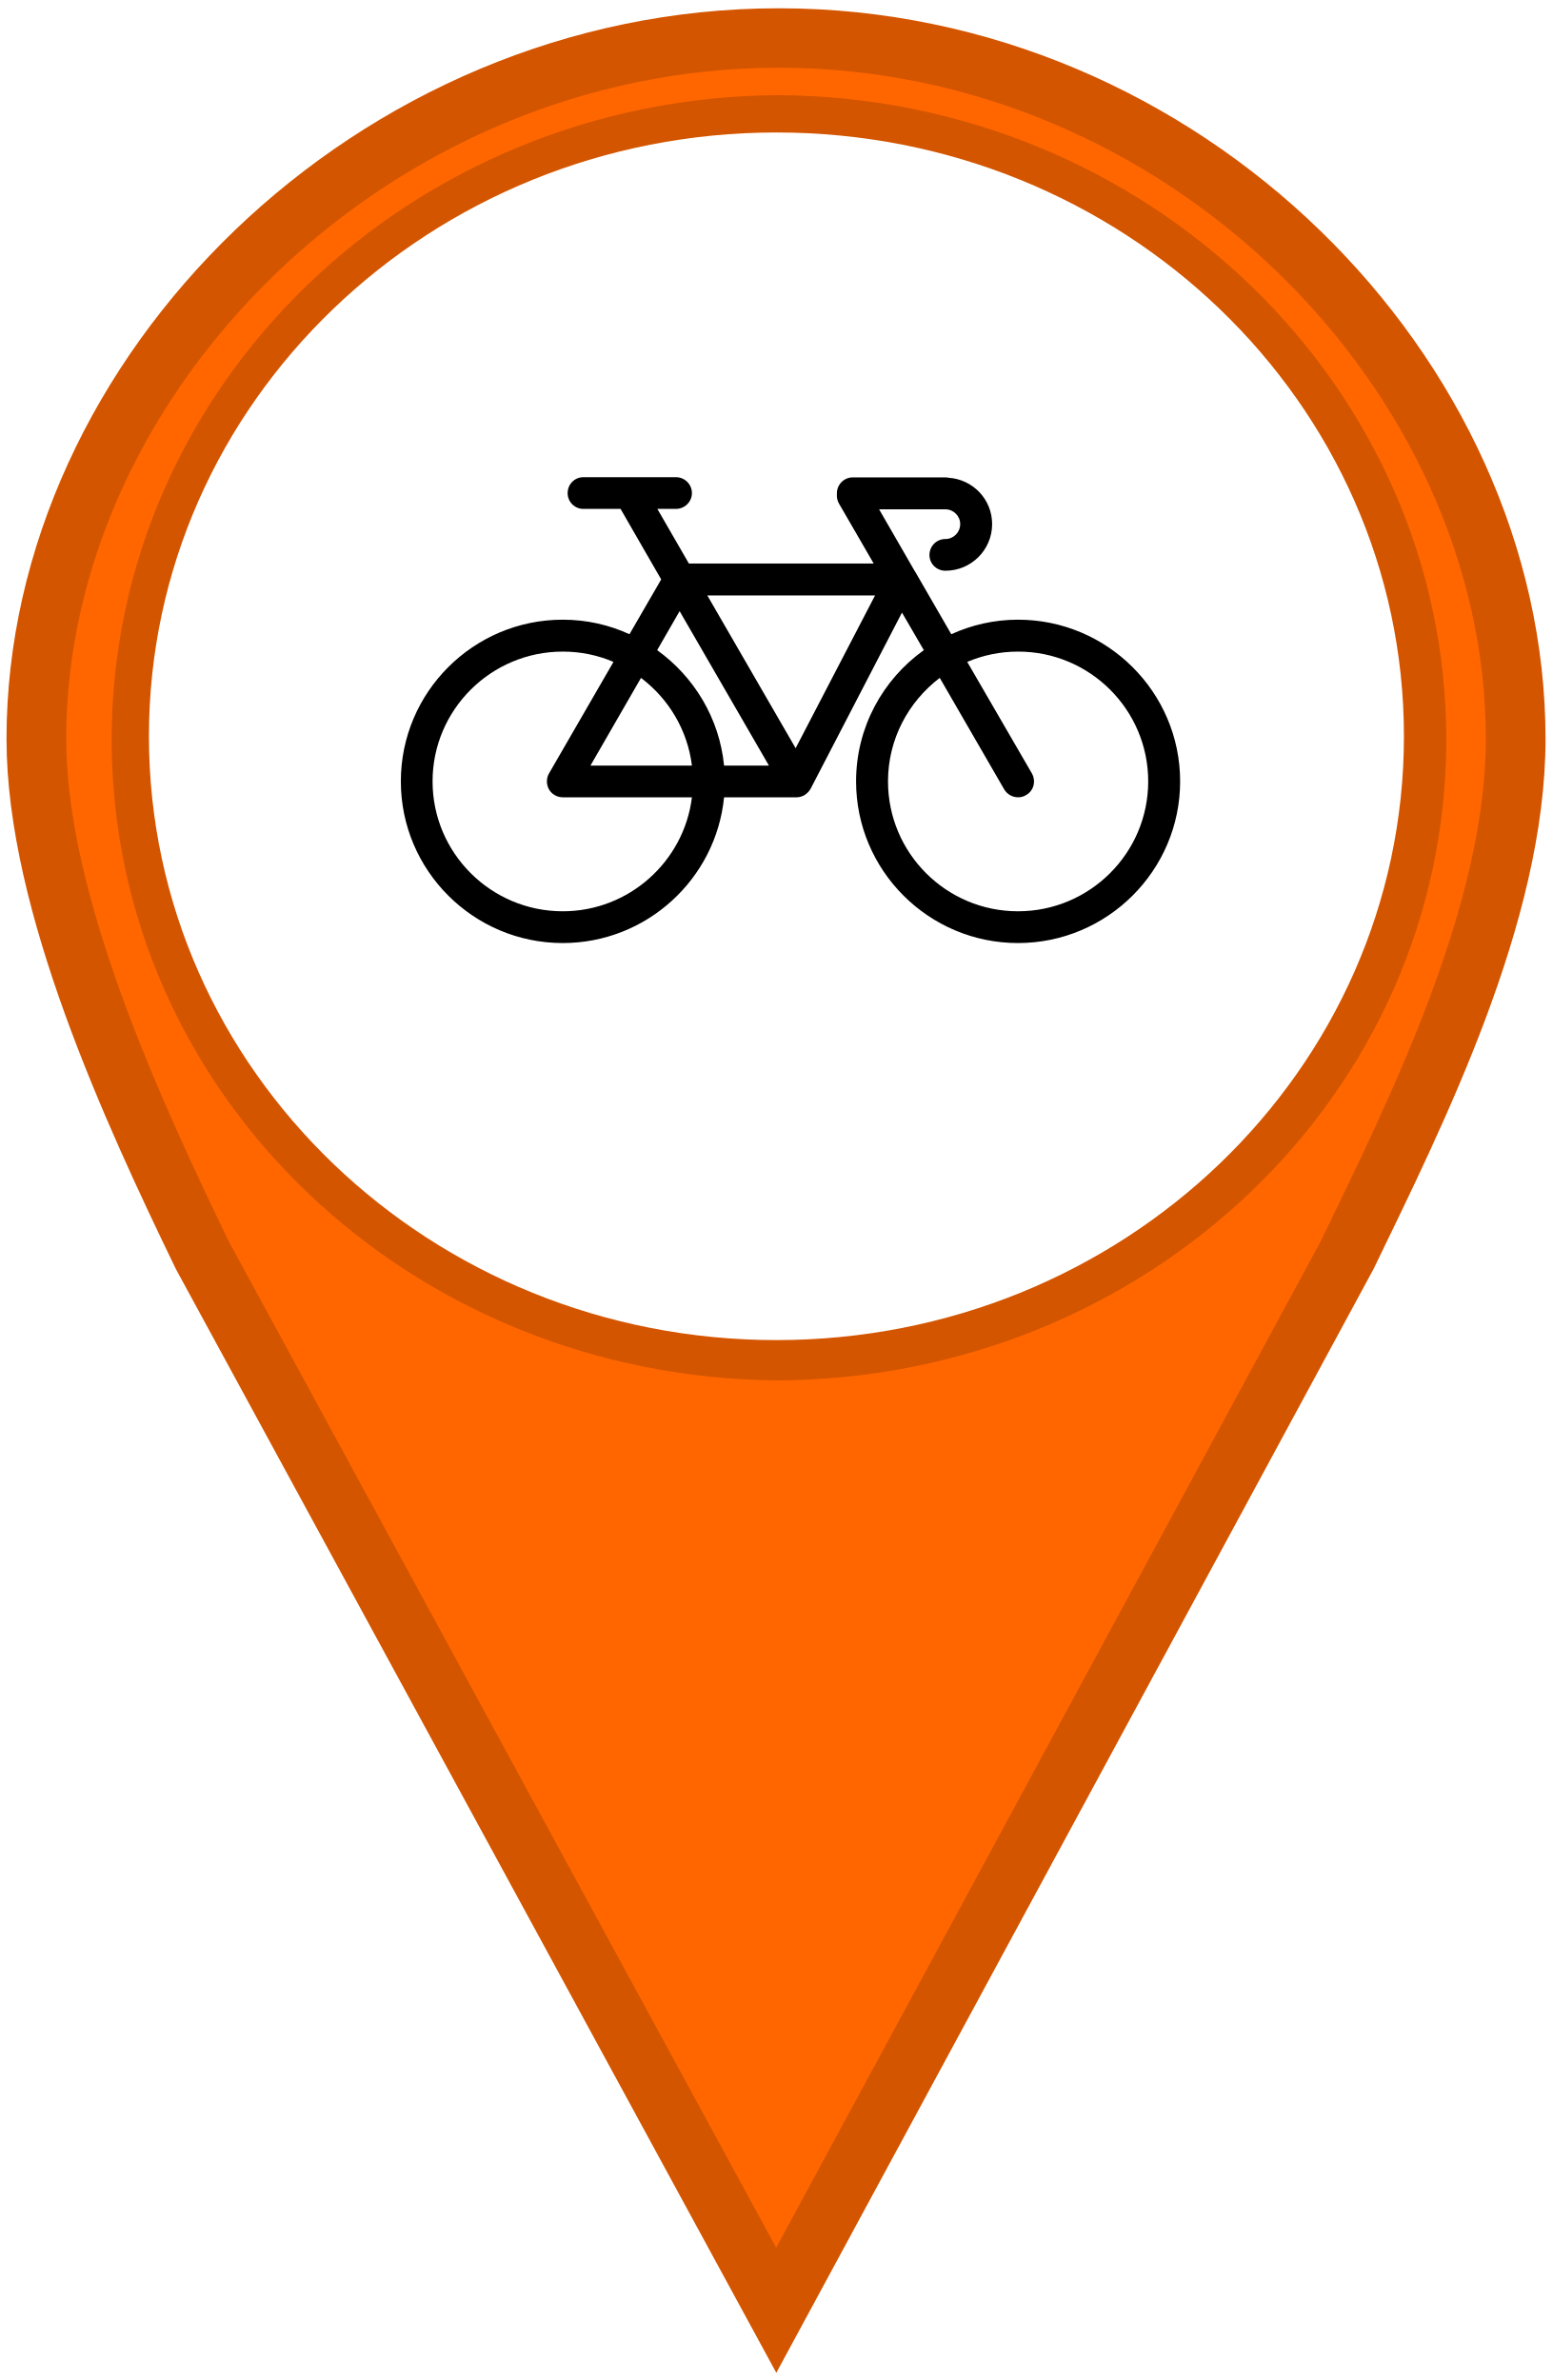
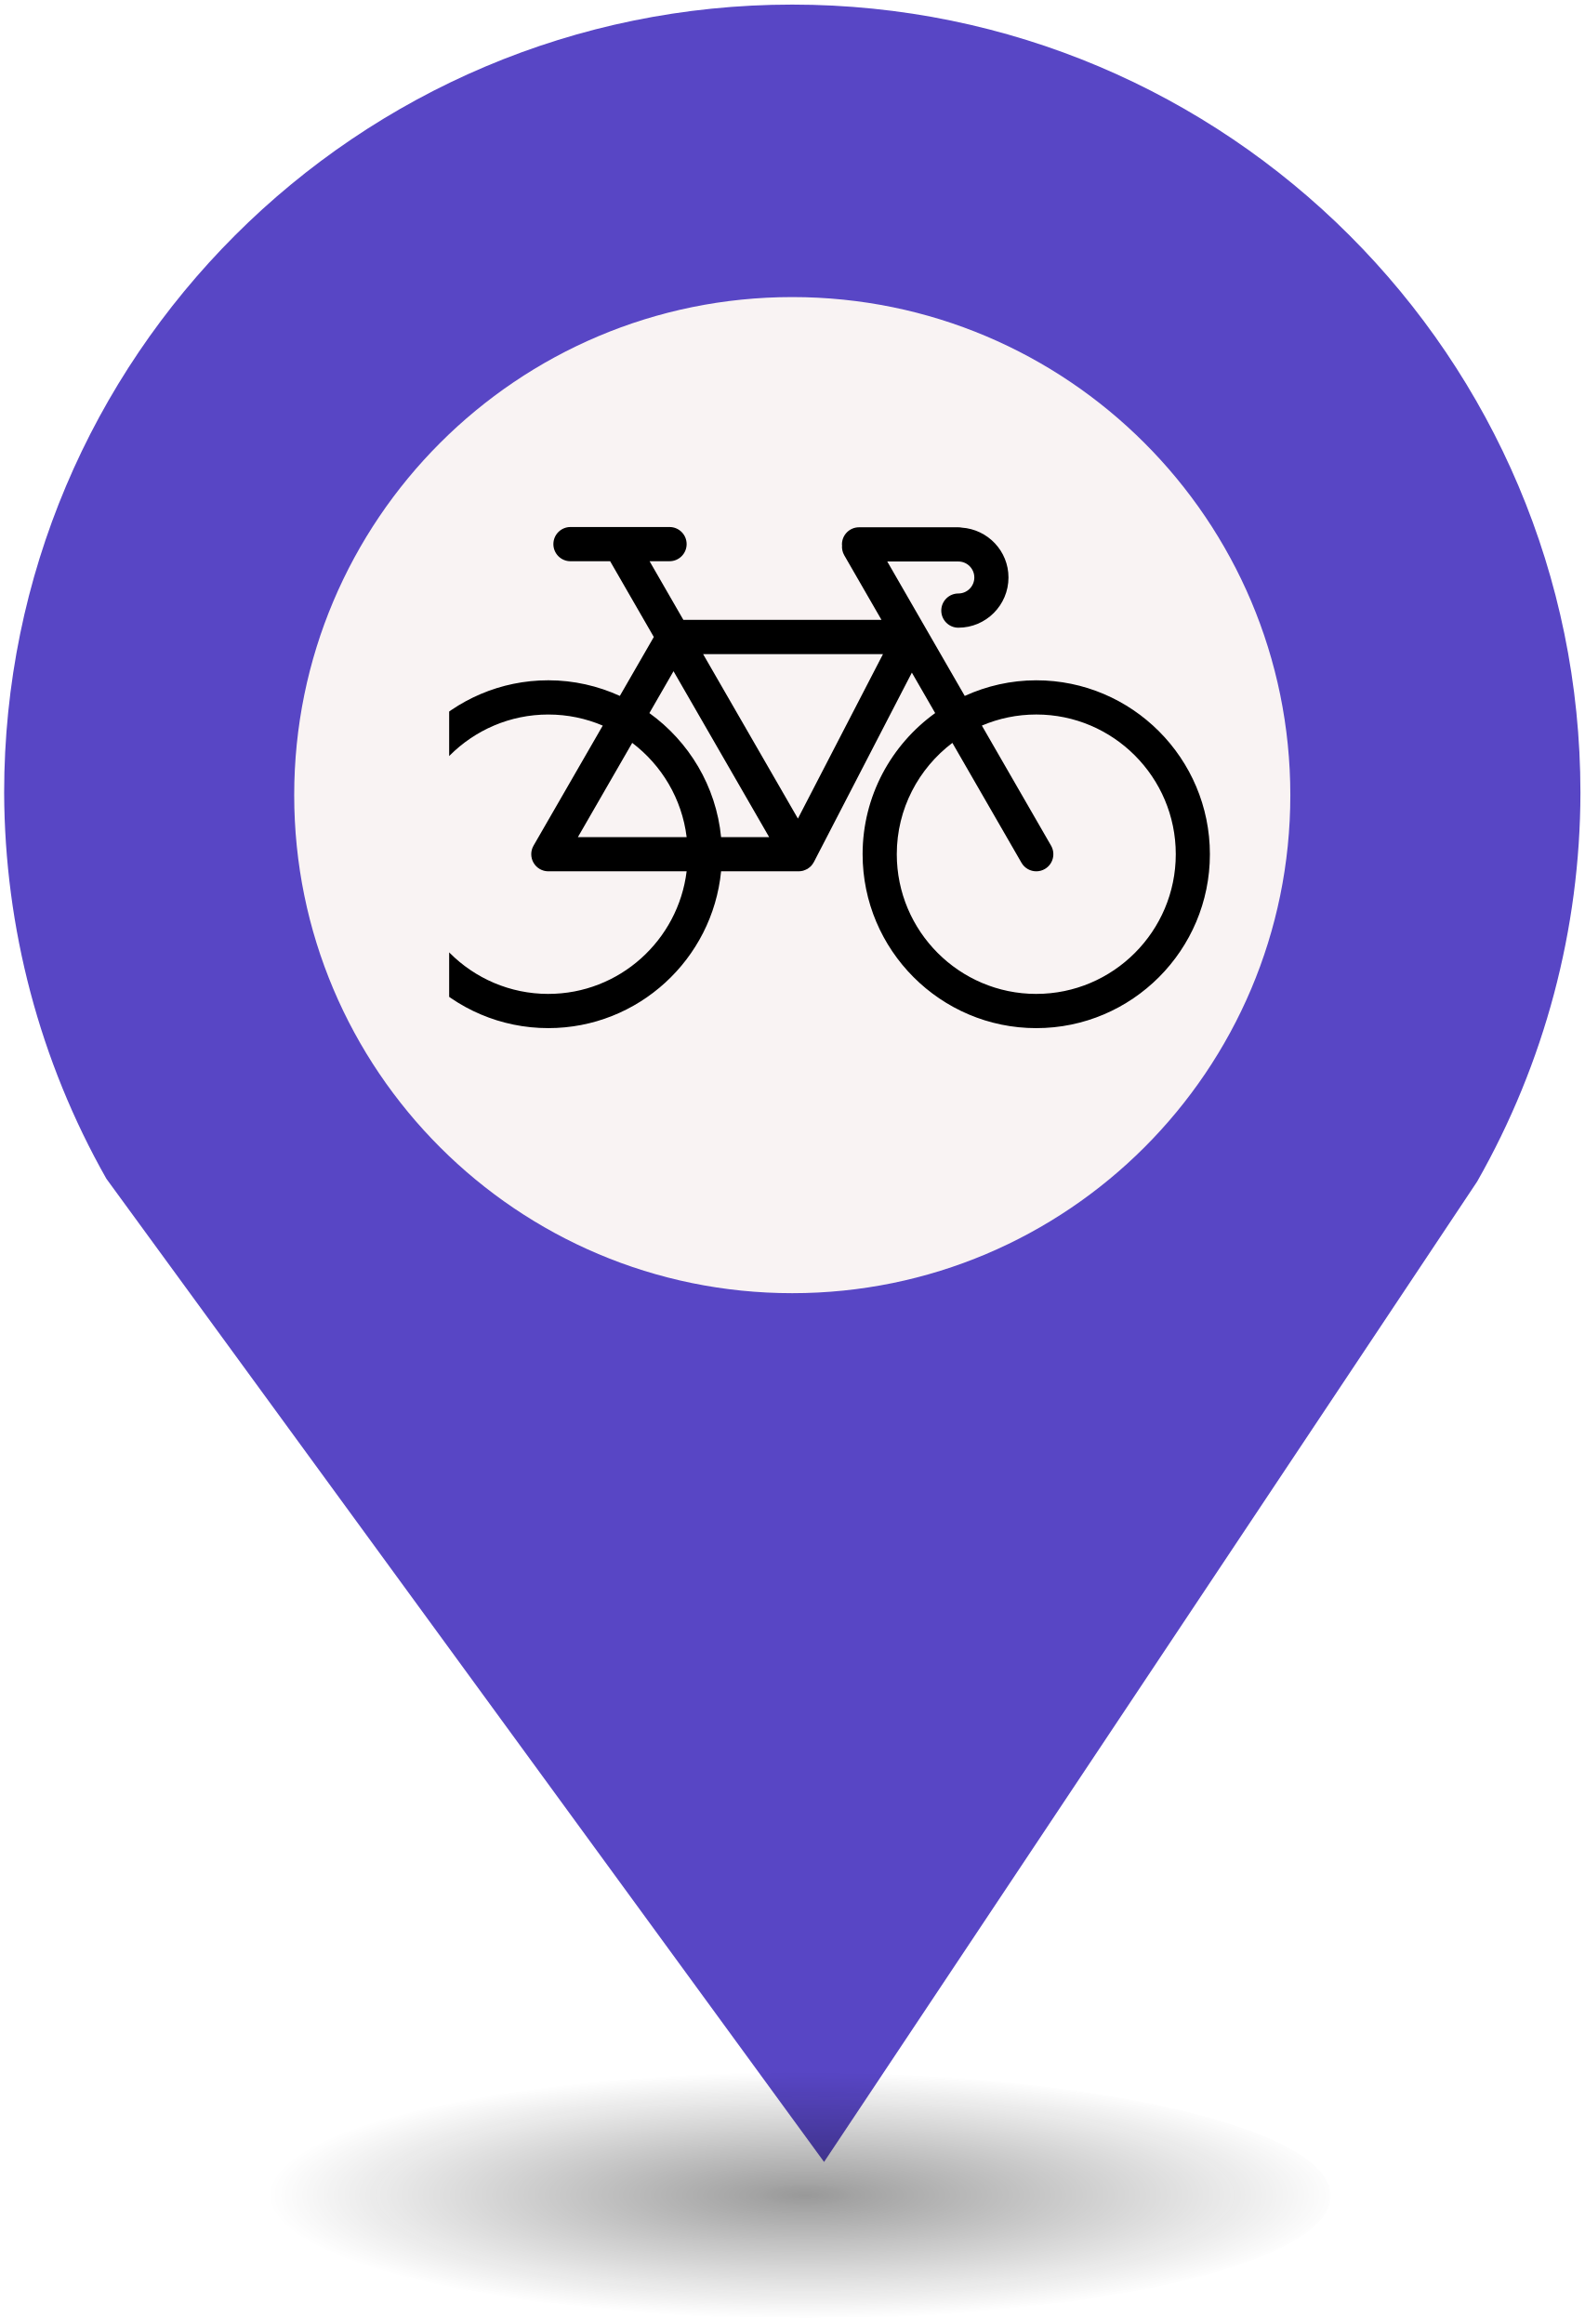
- <svg xmlns="http://www.w3.org/2000/svg" width="30px" height="46px" viewBox="0 0 30 46" version="1.1">
-   <defs>
-     <clipPath id="clip1">
-       <path d="M 7.551 9 L 23 9 L 23 19 L 7.551 19 Z M 7.551 9 " />
-     </clipPath>
+ <svg xmlns="http://www.w3.org/2000/svg" height="44px" width="30px" version="1.1" viewBox="0 0 29.989 43.988" id="svg476">
+   <defs id="defs7">
+     <radialGradient id="a" gradientUnits="userSpaceOnUse" cy="127.6" cx="-42.75" gradientTransform="matrix(4.274964,0,0,0.98163,197.9983,-82.0888)" r="2.384">
+       <stop stop-color="#010101" offset="0" id="stop2" />
+       <stop stop-opacity="0" stop-color="#090909" offset="1" id="stop4" />
+     </radialGradient>
  </defs>
-   <g id="surface1">
-     <path style="fill-rule:nonzero;fill:rgb(100%,40%,0%);fill-opacity:1;stroke-width:1;stroke-linecap:round;stroke-linejoin:miter;stroke:rgb(83.137%,33.333%,0%);stroke-opacity:1;stroke-miterlimit:4;" d="M 13.041 0.639 C 6.256 0.639 0.609 6.287 0.609 12.418 C 0.609 15.177 2.224 18.679 3.389 21.097 L 13 38.828 L 22.56 21.097 C 23.725 18.679 25.384 15.353 25.384 12.418 C 25.384 6.291 19.828 0.639 13.044 0.639 Z M 13.041 2.099 C 18.935 2.137 23.722 6.756 23.722 12.429 C 23.722 18.108 18.938 22.66 13.041 22.7 C 7.147 22.663 2.37 18.115 2.37 12.429 C 2.37 6.753 7.15 2.13 13.041 2.099 Z M 13.041 2.099 " transform="matrix(1.153846,0,0,1.15,0,0)" />
-     <path style="fill-rule:nonzero;fill:rgb(100%,100%,100%);fill-opacity:1;stroke-width:1.003;stroke-linecap:butt;stroke-linejoin:miter;stroke:rgb(100%,100%,100%);stroke-opacity:1;stroke-miterlimit:4;" d="M 23.011 12.374 C 23.011 17.704 18.528 22.021 13.003 22.021 C 7.478 22.021 2.996 17.704 2.996 12.374 C 2.996 7.048 7.478 2.728 13.003 2.728 C 18.528 2.728 23.011 7.048 23.011 12.374 Z M 23.011 12.374 " transform="matrix(1.153846,0,0,1.15,0,0)" />
-     <g clip-path="url(#clip1)" clip-rule="nonzero">
-       <path style=" stroke:none;fill-rule:nonzero;fill:rgb(0%,0%,0%);fill-opacity:1;" d="M 19.672 11.977 C 19.215 11.977 18.777 12.078 18.383 12.258 L 17.688 11.055 C 17.688 11.051 17.688 11.051 17.684 11.051 L 16.988 9.844 L 18.27 9.844 C 18.426 9.844 18.555 9.973 18.555 10.129 C 18.555 10.289 18.426 10.418 18.27 10.418 C 18.098 10.418 17.961 10.555 17.961 10.727 C 17.961 10.895 18.098 11.031 18.27 11.031 C 18.766 11.031 19.172 10.629 19.172 10.129 C 19.172 9.652 18.801 9.266 18.332 9.234 C 18.312 9.23 18.289 9.227 18.27 9.227 L 16.477 9.227 C 16.309 9.227 16.172 9.367 16.172 9.535 C 16.172 9.539 16.172 9.547 16.172 9.551 C 16.168 9.613 16.18 9.676 16.211 9.73 L 16.883 10.891 L 13.312 10.891 L 12.703 9.836 L 13.062 9.836 C 13.23 9.836 13.371 9.699 13.371 9.531 C 13.371 9.359 13.23 9.223 13.062 9.223 L 11.273 9.223 C 11.105 9.223 10.969 9.359 10.969 9.531 C 10.969 9.699 11.105 9.836 11.273 9.836 L 11.992 9.836 L 12.777 11.199 L 12.164 12.258 C 11.773 12.078 11.336 11.977 10.875 11.977 C 9.148 11.977 7.746 13.379 7.746 15.102 C 7.746 16.824 9.148 18.227 10.875 18.227 C 12.496 18.227 13.836 16.988 13.992 15.41 L 15.391 15.41 C 15.418 15.41 15.441 15.406 15.461 15.402 C 15.465 15.398 15.469 15.398 15.473 15.398 C 15.477 15.398 15.48 15.395 15.484 15.395 C 15.5 15.391 15.516 15.383 15.535 15.375 C 15.535 15.371 15.539 15.371 15.543 15.367 C 15.547 15.367 15.547 15.367 15.547 15.367 C 15.547 15.367 15.551 15.363 15.555 15.363 C 15.562 15.355 15.57 15.352 15.578 15.344 C 15.586 15.336 15.594 15.332 15.602 15.324 C 15.605 15.324 15.609 15.32 15.609 15.316 C 15.613 15.312 15.617 15.309 15.621 15.305 C 15.629 15.297 15.633 15.289 15.641 15.281 C 15.645 15.273 15.652 15.266 15.656 15.258 C 15.656 15.254 15.656 15.254 15.656 15.254 C 15.66 15.25 15.66 15.246 15.664 15.246 L 17.43 11.84 L 17.852 12.566 C 17.059 13.133 16.543 14.059 16.543 15.102 C 16.543 16.824 17.945 18.227 19.672 18.227 C 21.398 18.227 22.805 16.824 22.805 15.102 C 22.805 13.379 21.398 11.977 19.672 11.977 Z M 10.875 17.613 C 9.488 17.613 8.359 16.488 8.359 15.102 C 8.359 13.719 9.488 12.594 10.875 12.594 C 11.223 12.594 11.555 12.664 11.855 12.793 L 10.609 14.949 C 10.555 15.043 10.555 15.16 10.609 15.258 C 10.664 15.352 10.766 15.41 10.875 15.41 L 13.371 15.41 C 13.219 16.648 12.156 17.613 10.875 17.613 Z M 11.41 14.797 L 12.387 13.102 C 12.918 13.504 13.285 14.105 13.371 14.797 Z M 13.992 14.797 C 13.902 13.879 13.41 13.078 12.699 12.566 L 13.133 11.812 L 14.859 14.797 Z M 15.375 14.461 L 13.668 11.508 L 16.91 11.508 Z M 19.672 17.613 C 18.285 17.613 17.16 16.488 17.16 15.102 C 17.16 14.285 17.555 13.562 18.16 13.102 L 19.406 15.258 C 19.465 15.355 19.566 15.41 19.676 15.41 C 19.727 15.41 19.777 15.398 19.828 15.367 C 19.977 15.285 20.023 15.098 19.941 14.949 L 18.691 12.793 C 18.996 12.664 19.324 12.594 19.676 12.594 C 21.062 12.594 22.188 13.719 22.188 15.102 C 22.188 16.488 21.059 17.613 19.672 17.613 Z M 19.672 17.613 " />
-     </g>
+   <g id="g26" transform="translate(-2.0760358e-7,-1.618116)">
+     <path style="fill:#5846c5;stroke-width:4.275" id="path9" d="m 14.994,1.705 c -8.239,0 -14.917,6.678 -14.917,14.917 0.009,2.562 0.673,5.079 1.935,7.307 L 15.596,42.539 27.956,23.984 c 1.278,-2.244 1.952,-4.78 1.956,-7.362 C 29.911,8.383 23.233,1.705 14.994,1.705 Z" />
+     <circle style="fill:#f9f3f3;stroke-width:4.275" id="circle11" r="9.427" cx="14.994" cy="16.668" />
+     <ellipse style="opacity:0.4;fill:url(#a);stroke-width:4.275" id="ellipse13" cx="14.994" cy="43.18" ry="2.339" rx="10.193" />
+     <rect style="fill:none;stroke-width:4.275" x="8.259" y="9.828" width="13.472" height="13.369" ry="0" rx="0" id="replace" />
+     <svg viewBox="0 0 60 60" version="1.1" x="8.5" y="10" id="svg16" width="60" height="60">
+       <defs id="defs20" />
+       <g id="g10" style="fill:none;fill-rule:evenodd;stroke:none;stroke-width:1" transform="matrix(0.2851939,0,0,0.2851939,-2.061342,0.8113276)">
+         <g transform="matrix(0.9238323,0,0,0.9238323,-136.2898,-16.65844)" id="g8" style="fill:#000000;fill-rule:nonzero">
+           <path d="m 197.527,32.012 c -1.833,0 -3.569,0.408 -5.138,1.122 l -2.778,-4.818 c -0.002,-0.003 -0.003,-0.006 -0.005,-0.009 l -2.783,-4.83 h 5.107 c 0.632,0 1.147,0.515 1.147,1.149 0,0.633 -0.514,1.149 -1.147,1.149 -0.678,0 -1.227,0.551 -1.227,1.229 0,0.678 0.549,1.229 1.227,1.229 1.985,0 3.601,-1.619 3.601,-3.607 0,-1.904 -1.485,-3.452 -3.353,-3.582 -0.08,-0.016 -0.163,-0.025 -0.248,-0.025 h -7.135 c -0.678,0 -1.227,0.551 -1.227,1.229 0,0.021 0.005,0.041 0.007,0.062 -0.021,0.243 0.028,0.493 0.158,0.72 l 2.675,4.641 h -14.232 l -2.428,-4.214 h 1.435 c 0.678,0 1.227,-0.551 1.227,-1.229 C 172.41,21.551 171.861,21 171.183,21 h -7.119 c -0.678,0 -1.227,0.551 -1.227,1.229 0,0.678 0.549,1.229 1.227,1.229 h 2.851 l 3.137,5.442 -2.44,4.233 c -1.569,-0.714 -3.305,-1.122 -5.138,-1.122 -6.878,0 -12.473,5.605 -12.473,12.494 0,6.889 5.595,12.494 12.473,12.494 6.463,0 11.793,-4.951 12.411,-11.265 h 5.577 c 0,0 0,0 8.2e-4,0 0,0 0,0 8.2e-4,0 0.002,0 0.002,-8.19e-4 0.004,-8.19e-4 0.097,-8.19e-4 0.19,-0.015 0.28,-0.036 0.011,-0.003 0.024,-0.003 0.035,-0.007 0.017,-0.005 0.032,-0.014 0.049,-0.02 0.07,-0.022 0.137,-0.05 0.2,-0.084 0.014,-0.007 0.029,-0.01 0.043,-0.018 0.002,-0.002 0.005,-0.004 0.007,-0.005 0.01,-0.006 0.019,-0.014 0.029,-0.02 0.037,-0.023 0.07,-0.049 0.105,-0.076 0.029,-0.023 0.059,-0.046 0.086,-0.07 0.012,-0.012 0.026,-0.023 0.038,-0.035 0.013,-0.013 0.024,-0.029 0.036,-0.043 0.002,-0.003 0.005,-0.007 0.007,-0.009 0.026,-0.03 0.052,-0.059 0.075,-0.092 0.023,-0.032 0.042,-0.066 0.061,-0.101 0.002,-0.005 0.006,-0.009 0.008,-0.014 0.007,-0.011 0.016,-0.02 0.023,-0.032 l 7.04,-13.611 1.675,2.906 c -3.15,2.27 -5.213,5.964 -5.213,10.139 C 185.053,51.395 190.649,57 197.527,57 204.405,57 210,51.395 210,44.506 210,37.617 204.405,32.012 197.527,32.012 Z m -35.053,22.53 c -5.525,0 -10.02,-4.502 -10.02,-10.036 0,-5.534 4.495,-10.036 10.02,-10.036 1.386,0 2.707,0.284 3.91,0.796 l -4.972,8.625 c -0.219,0.38 -0.219,0.849 0,1.229 0.219,0.38 0.624,0.614 1.062,0.614 h 9.936 c -0.608,4.955 -4.827,8.807 -9.936,8.807 z m 2.125,-11.265 3.902,-6.77 c 2.111,1.6 3.571,4.01 3.91,6.77 z m 10.286,0 c -0.359,-3.667 -2.313,-6.866 -5.151,-8.91 l 1.734,-3.008 6.87,11.918 z m 5.519,-1.331 -6.811,-11.816 h 12.923 z m 17.123,12.596 c -5.525,0 -10.02,-4.502 -10.02,-10.036 0,-3.266 1.573,-6.165 3.993,-7.999 l 4.965,8.613 c 0.227,0.394 0.64,0.614 1.063,0.614 0.208,0 0.419,-0.052 0.613,-0.165 0.586,-0.339 0.788,-1.09 0.449,-1.679 l -4.971,-8.625 c 1.202,-0.512 2.523,-0.796 3.91,-0.796 5.525,0 10.02,4.502 10.02,10.036 0,5.534 -4.496,10.036 -10.021,10.036 z" id="path6" />
+         </g>
+       </g>
+     </svg>
  </g>
</svg>
